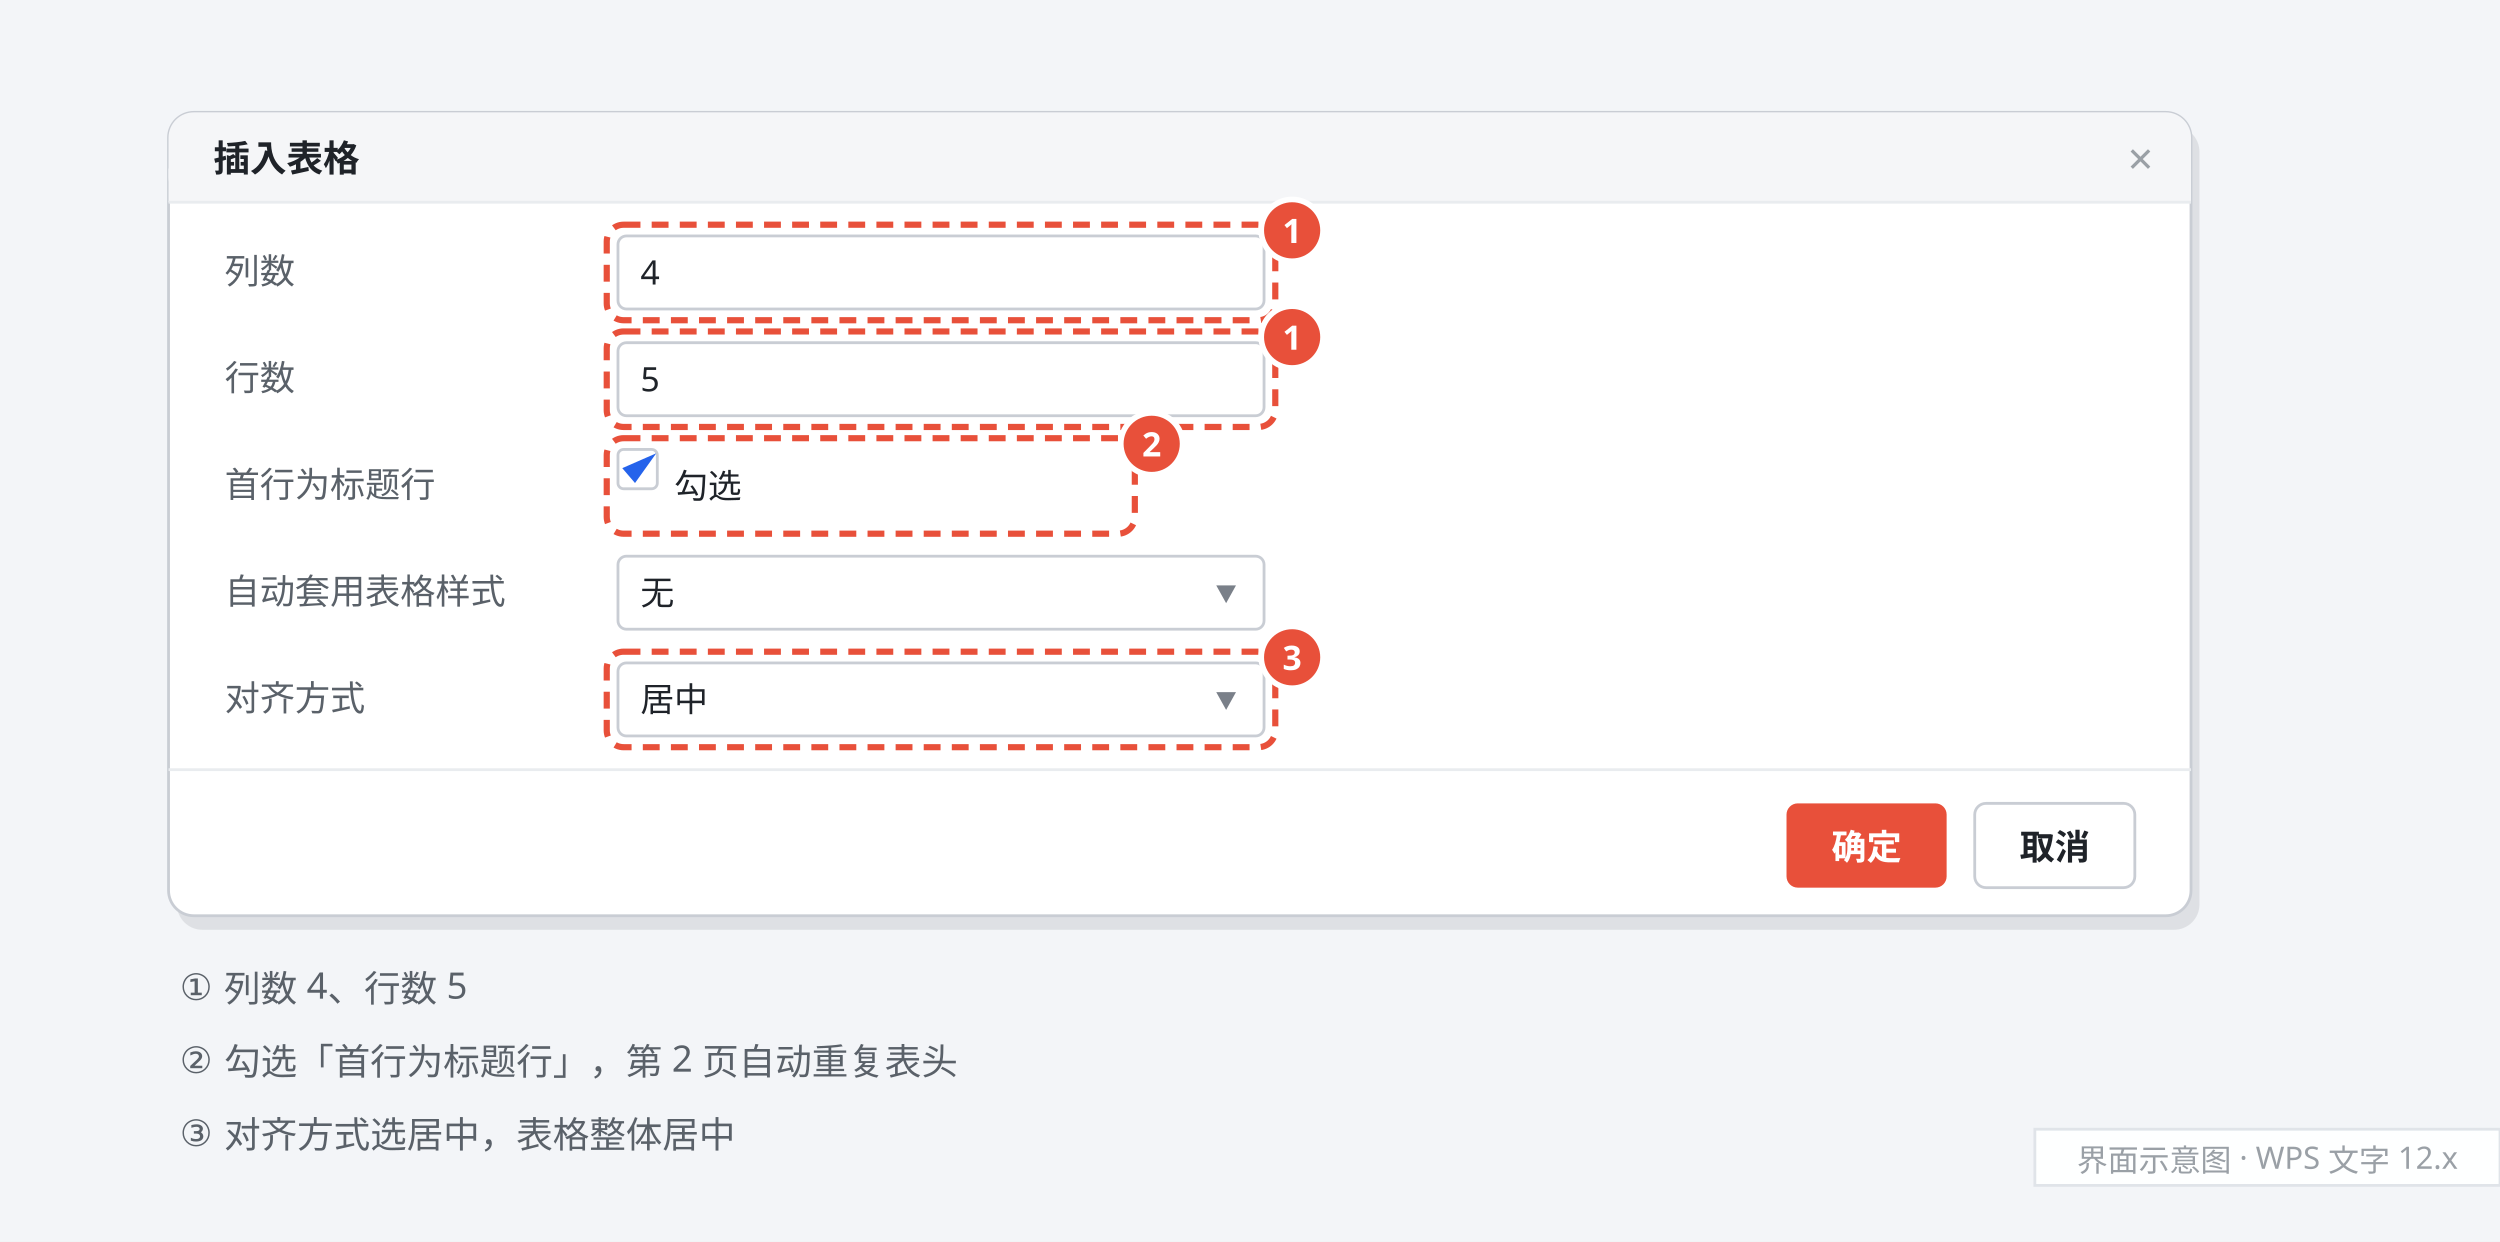
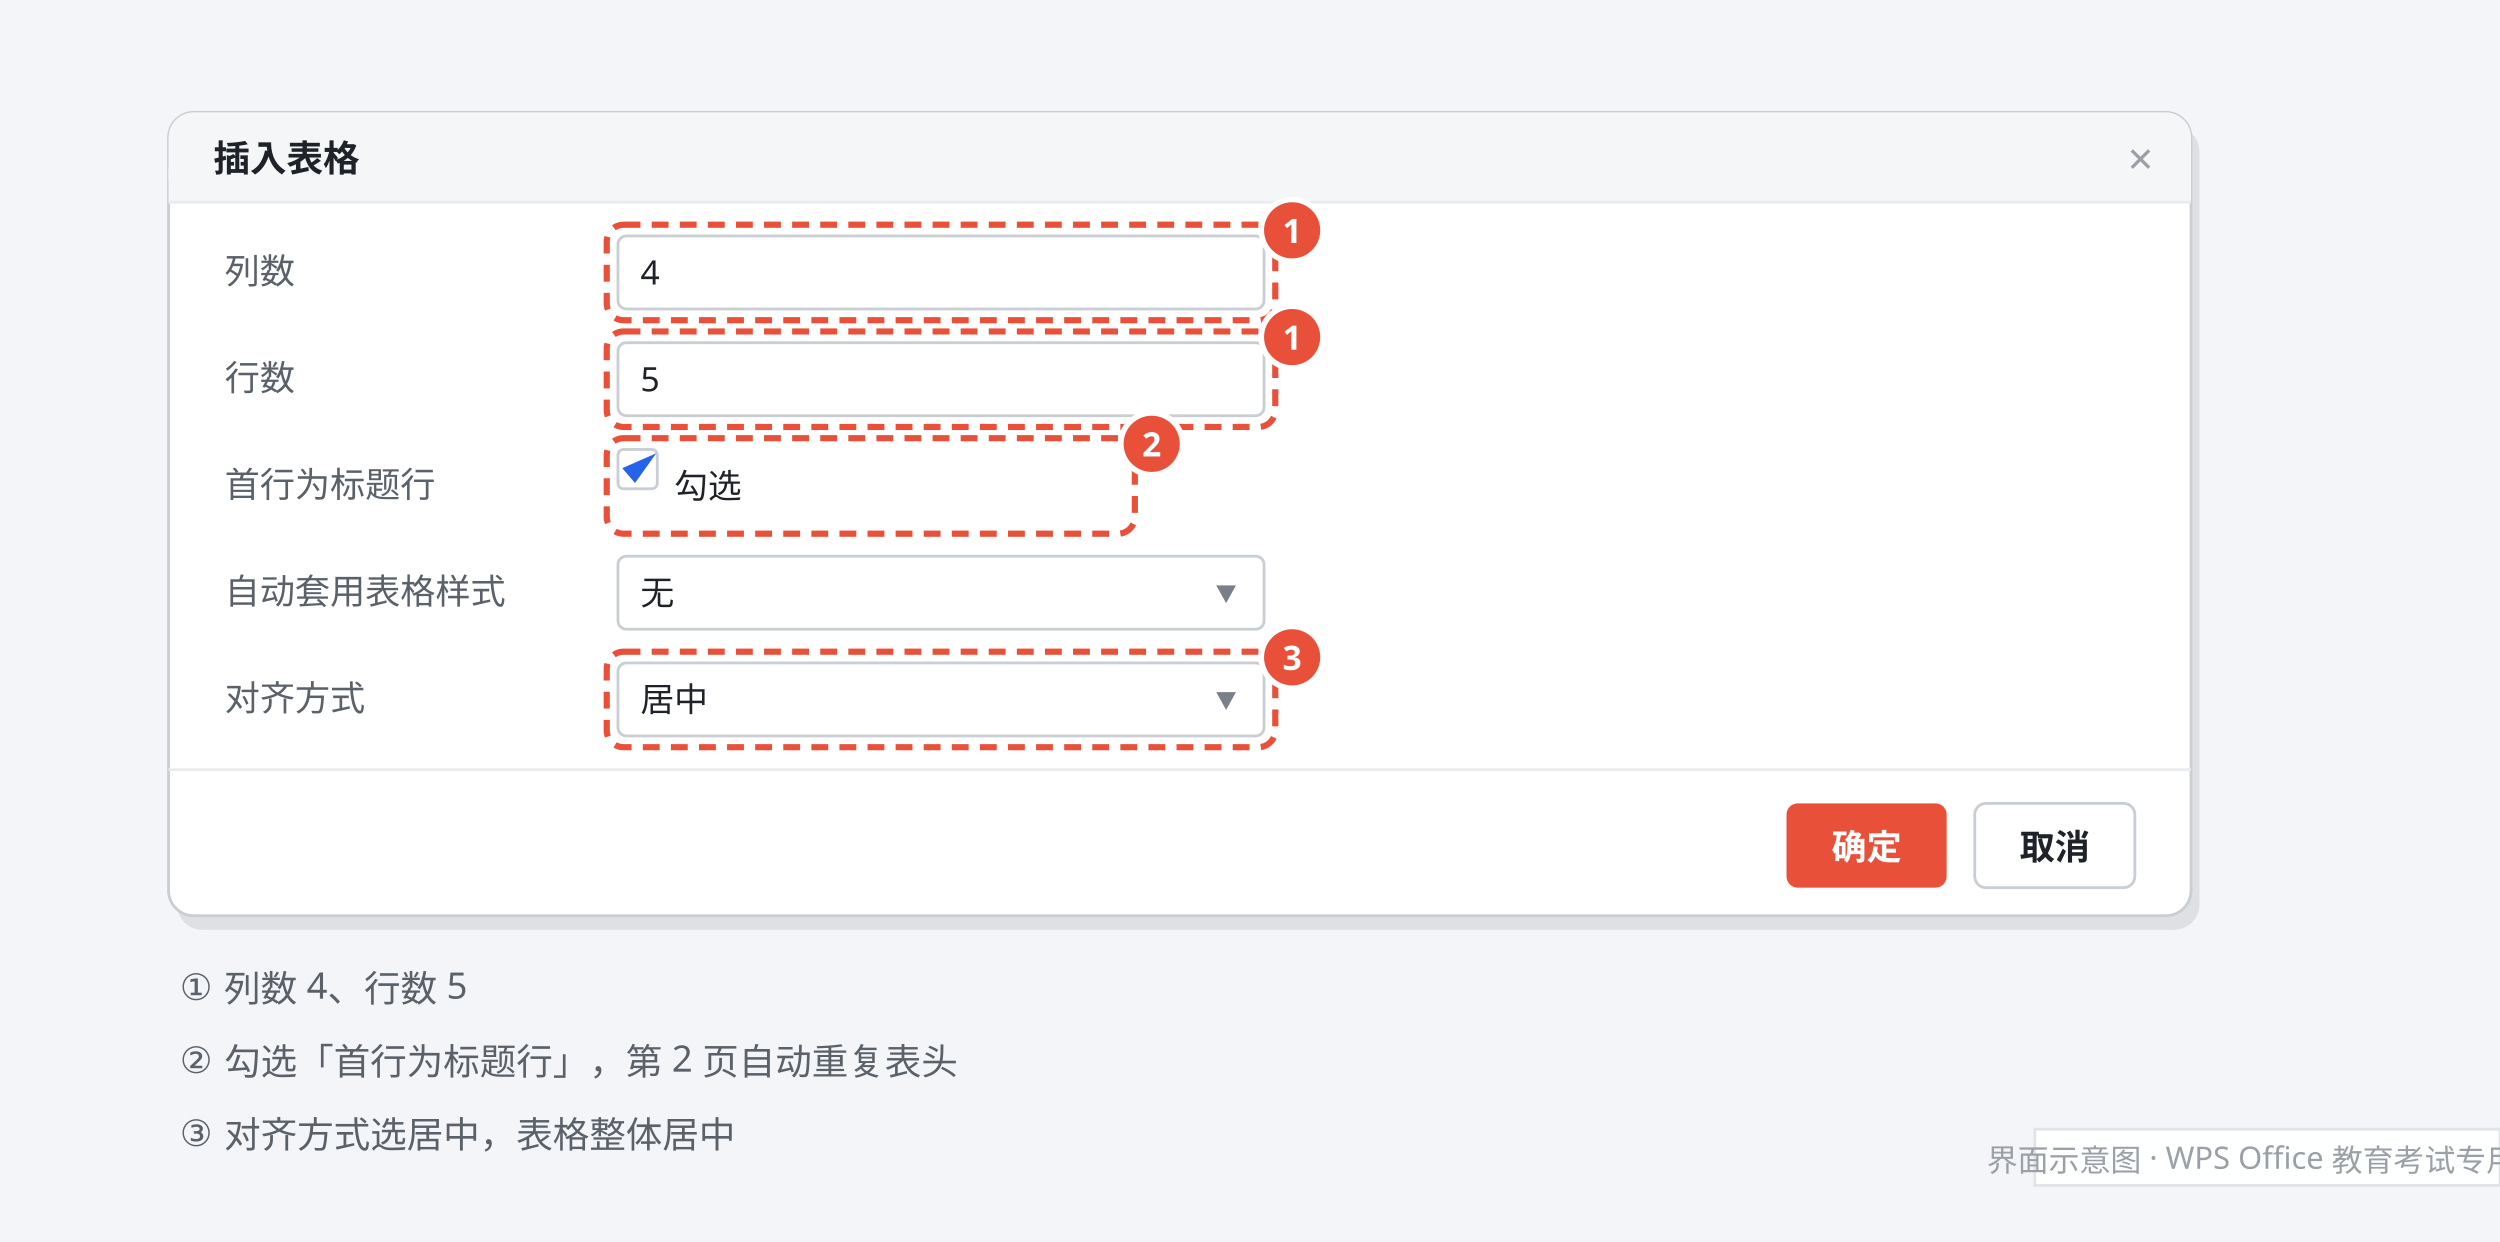
<svg xmlns="http://www.w3.org/2000/svg" width="890" height="442" viewBox="0 0 890 442">
  <defs>
    <filter id="sh" x="-20%" y="-20%" width="140%" height="140%">
      <feDropShadow dx="0" dy="2" stdDeviation="4" flood-color="#1F2329" flood-opacity="0.13" />
    </filter>
    <filter id="shs" x="-30%" y="-30%" width="160%" height="160%">
      <feDropShadow dx="0" dy="6" stdDeviation="10" flood-color="#1F2329" flood-opacity="0.18" />
    </filter>
  </defs>
  <rect width="890" height="442" fill="#F3F5F8" />
  <rect x="63.0" y="45.0" width="720.0" height="286.0" rx="9" fill="#1F2329" stroke="none" opacity="0.1" />
  <rect x="60.0" y="40.0" width="720.0" height="286.0" rx="9" fill="#FFFFFF" stroke="#C9CDD4" stroke-width="1" />
  <rect x="60.0" y="40.0" width="720.0" height="32.0" rx="9" fill="#F5F6F8" stroke="none" />
  <rect x="60.0" y="60.0" width="720.0" height="12.0" rx="0" fill="#F5F6F8" stroke="none" />
  <text x="76.0" y="61.0" font-family="Microsoft YaHei, PingFang SC, Noto Sans SC, Source Han Sans SC, sans-serif" font-size="13.0" font-weight="700" fill="#1F2329" text-anchor="start" opacity="1">插入表格</text>
  <text x="762.0" y="61.0" font-family="Microsoft YaHei, PingFang SC, Noto Sans SC, Source Han Sans SC, sans-serif" font-size="12.0" font-weight="400" fill="#9AA0A6" text-anchor="middle" opacity="1">✕</text>
  <line x1="60.0" y1="72.0" x2="780.0" y2="72.0" stroke="#E9ECEF" stroke-width="1" />
  <text x="80.0" y="101.0" font-family="Microsoft YaHei, PingFang SC, Noto Sans SC, Source Han Sans SC, sans-serif" font-size="12.5" font-weight="400" fill="#5A6169" text-anchor="start" opacity="1">列数</text>
  <rect x="220.0" y="84.0" width="230.0" height="26.0" rx="3" fill="#FFFFFF" stroke="#C9CDD4" stroke-width="1" />
  <text x="228.0" y="101.3" font-family="Microsoft YaHei, PingFang SC, Noto Sans SC, Source Han Sans SC, sans-serif" font-size="12.0" font-weight="400" fill="#1F2329" text-anchor="left" opacity="1">4</text>
  <text x="80.0" y="139.0" font-family="Microsoft YaHei, PingFang SC, Noto Sans SC, Source Han Sans SC, sans-serif" font-size="12.5" font-weight="400" fill="#5A6169" text-anchor="start" opacity="1">行数</text>
  <rect x="220.0" y="122.0" width="230.0" height="26.0" rx="3" fill="#FFFFFF" stroke="#C9CDD4" stroke-width="1" />
  <text x="228.0" y="139.3" font-family="Microsoft YaHei, PingFang SC, Noto Sans SC, Source Han Sans SC, sans-serif" font-size="12.0" font-weight="400" fill="#1F2329" text-anchor="left" opacity="1">5</text>
  <text x="80.0" y="177.0" font-family="Microsoft YaHei, PingFang SC, Noto Sans SC, Source Han Sans SC, sans-serif" font-size="12.5" font-weight="400" fill="#5A6169" text-anchor="start" opacity="1">首行为标题行</text>
  <rect x="220.0" y="160.0" width="14.0" height="14.0" rx="2" fill="#FFFFFF" stroke="#C9CDD4" stroke-width="1" />
  <path d="M 223.0 167.0 L 226.0 170.5 L 231.0 163.5 Z" fill="#2563EB" stroke="#2563EB" stroke-width="1.8" />
  <text x="240.0" y="177.3" font-family="Microsoft YaHei, PingFang SC, Noto Sans SC, Source Han Sans SC, sans-serif" font-size="12.0" font-weight="400" fill="#1F2329" text-anchor="start" opacity="1">勾选</text>
  <text x="80.0" y="215.0" font-family="Microsoft YaHei, PingFang SC, Noto Sans SC, Source Han Sans SC, sans-serif" font-size="12.5" font-weight="400" fill="#5A6169" text-anchor="start" opacity="1">自动套用表格样式</text>
  <rect x="220.0" y="198.0" width="230.0" height="26.0" rx="3" fill="#FFFFFF" stroke="#C9CDD4" stroke-width="1" />
  <text x="228.0" y="215.3" font-family="Microsoft YaHei, PingFang SC, Noto Sans SC, Source Han Sans SC, sans-serif" font-size="12.0" font-weight="400" fill="#1F2329" text-anchor="start" opacity="1">无</text>
  <path d="M 434.0 209.0 L 439.0 209.0 L 436.5 213.5 Z" fill="#7A8089" stroke="#7A8089" stroke-width="1.2" />
  <text x="80.0" y="253.0" font-family="Microsoft YaHei, PingFang SC, Noto Sans SC, Source Han Sans SC, sans-serif" font-size="12.5" font-weight="400" fill="#5A6169" text-anchor="start" opacity="1">对齐方式</text>
  <rect x="220.0" y="236.0" width="230.0" height="26.0" rx="3" fill="#FFFFFF" stroke="#C9CDD4" stroke-width="1" />
  <text x="228.0" y="253.3" font-family="Microsoft YaHei, PingFang SC, Noto Sans SC, Source Han Sans SC, sans-serif" font-size="12.0" font-weight="400" fill="#1F2329" text-anchor="start" opacity="1">居中</text>
  <path d="M 434.0 247.0 L 439.0 247.0 L 436.5 251.5 Z" fill="#7A8089" stroke="#7A8089" stroke-width="1.2" />
  <line x1="60.0" y1="274.0" x2="780.0" y2="274.0" stroke="#E9ECEF" stroke-width="1" />
  <rect x="703.0" y="286.0" width="57.0" height="30.0" rx="4" fill="#FFFFFF" stroke="#C9CDD4" stroke-width="1" />
  <text x="731.5" y="306.0" font-family="Microsoft YaHei, PingFang SC, Noto Sans SC, Source Han Sans SC, sans-serif" font-size="12.5" font-weight="600" fill="#1F2329" text-anchor="middle" opacity="1">取消</text>
  <rect x="636.0" y="286.0" width="57.0" height="30.0" rx="4" fill="#E8503A" stroke="none" />
  <text x="664.5" y="306.0" font-family="Microsoft YaHei, PingFang SC, Noto Sans SC, Source Han Sans SC, sans-serif" font-size="12.5" font-weight="600" fill="#FFFFFF" text-anchor="middle" opacity="1">确定</text>
  <rect x="216.0" y="80.0" width="238.0" height="34.0" rx="6" fill="none" stroke="#E8503A" stroke-width="2.2" stroke-dasharray="6 4" />
  <circle cx="460.0" cy="82.0" r="11.0" fill="#E8503A" stroke="#FFFFFF" stroke-width="2" />
  <text x="460.0" y="86.5" font-family="Microsoft YaHei, PingFang SC, Noto Sans SC, Source Han Sans SC, sans-serif" font-size="12.0" font-weight="800" fill="#FFFFFF" text-anchor="middle" opacity="1">1</text>
  <rect x="216.0" y="118.0" width="238.0" height="34.0" rx="6" fill="none" stroke="#E8503A" stroke-width="2.2" stroke-dasharray="6 4" />
  <circle cx="460.0" cy="120.0" r="11.0" fill="#E8503A" stroke="#FFFFFF" stroke-width="2" />
  <text x="460.0" y="124.5" font-family="Microsoft YaHei, PingFang SC, Noto Sans SC, Source Han Sans SC, sans-serif" font-size="12.0" font-weight="800" fill="#FFFFFF" text-anchor="middle" opacity="1">1</text>
  <rect x="216.0" y="156.0" width="188.0" height="34.0" rx="6" fill="none" stroke="#E8503A" stroke-width="2.2" stroke-dasharray="6 4" />
  <circle cx="410.0" cy="158.0" r="11.0" fill="#E8503A" stroke="#FFFFFF" stroke-width="2" />
  <text x="410.0" y="162.5" font-family="Microsoft YaHei, PingFang SC, Noto Sans SC, Source Han Sans SC, sans-serif" font-size="12.0" font-weight="800" fill="#FFFFFF" text-anchor="middle" opacity="1">2</text>
  <rect x="216.0" y="232.0" width="238.0" height="34.0" rx="6" fill="none" stroke="#E8503A" stroke-width="2.2" stroke-dasharray="6 4" />
  <circle cx="460.0" cy="234.0" r="11.0" fill="#E8503A" stroke="#FFFFFF" stroke-width="2" />
  <text x="460.0" y="238.5" font-family="Microsoft YaHei, PingFang SC, Noto Sans SC, Source Han Sans SC, sans-serif" font-size="12.0" font-weight="800" fill="#FFFFFF" text-anchor="middle" opacity="1">3</text>
  <text x="64.0" y="356.0" font-family="Microsoft YaHei, PingFang SC, Noto Sans SC, Source Han Sans SC, sans-serif" font-size="13.0" font-weight="400" fill="#5A6169" text-anchor="start" opacity="1">① 列数 4、行数 5</text>
  <text x="64.0" y="382.0" font-family="Microsoft YaHei, PingFang SC, Noto Sans SC, Source Han Sans SC, sans-serif" font-size="13.0" font-weight="400" fill="#5A6169" text-anchor="start" opacity="1">② 勾选「首行为标题行」，第 2 页自动重复表头</text>
  <text x="64.0" y="408.0" font-family="Microsoft YaHei, PingFang SC, Noto Sans SC, Source Han Sans SC, sans-serif" font-size="13.0" font-weight="400" fill="#5A6169" text-anchor="start" opacity="1">③ 对齐方式选居中，表格整体居中</text>
  <rect x="724.4" y="402.0" width="165.6" height="20.0" rx="0" fill="#FFFFFF" stroke="#DFE3E8" stroke-width="1" opacity="0.95" />
-   <text x="807.2" y="417.0" font-family="Microsoft YaHei, PingFang SC, Noto Sans SC, Source Han Sans SC, sans-serif" font-size="11.0" font-weight="400" fill="#9AA0A6" text-anchor="middle" opacity="1">界面示意图 · WPS 文字 12.x</text>
+   <text x="807.2" y="417.0" font-family="Microsoft YaHei, PingFang SC, Noto Sans SC, Source Han Sans SC, sans-serif" font-size="11.0" font-weight="400" fill="#9AA0A6" text-anchor="middle" opacity="1">界面示意图 · WPS Office 教育考试专用版</text>
</svg>
